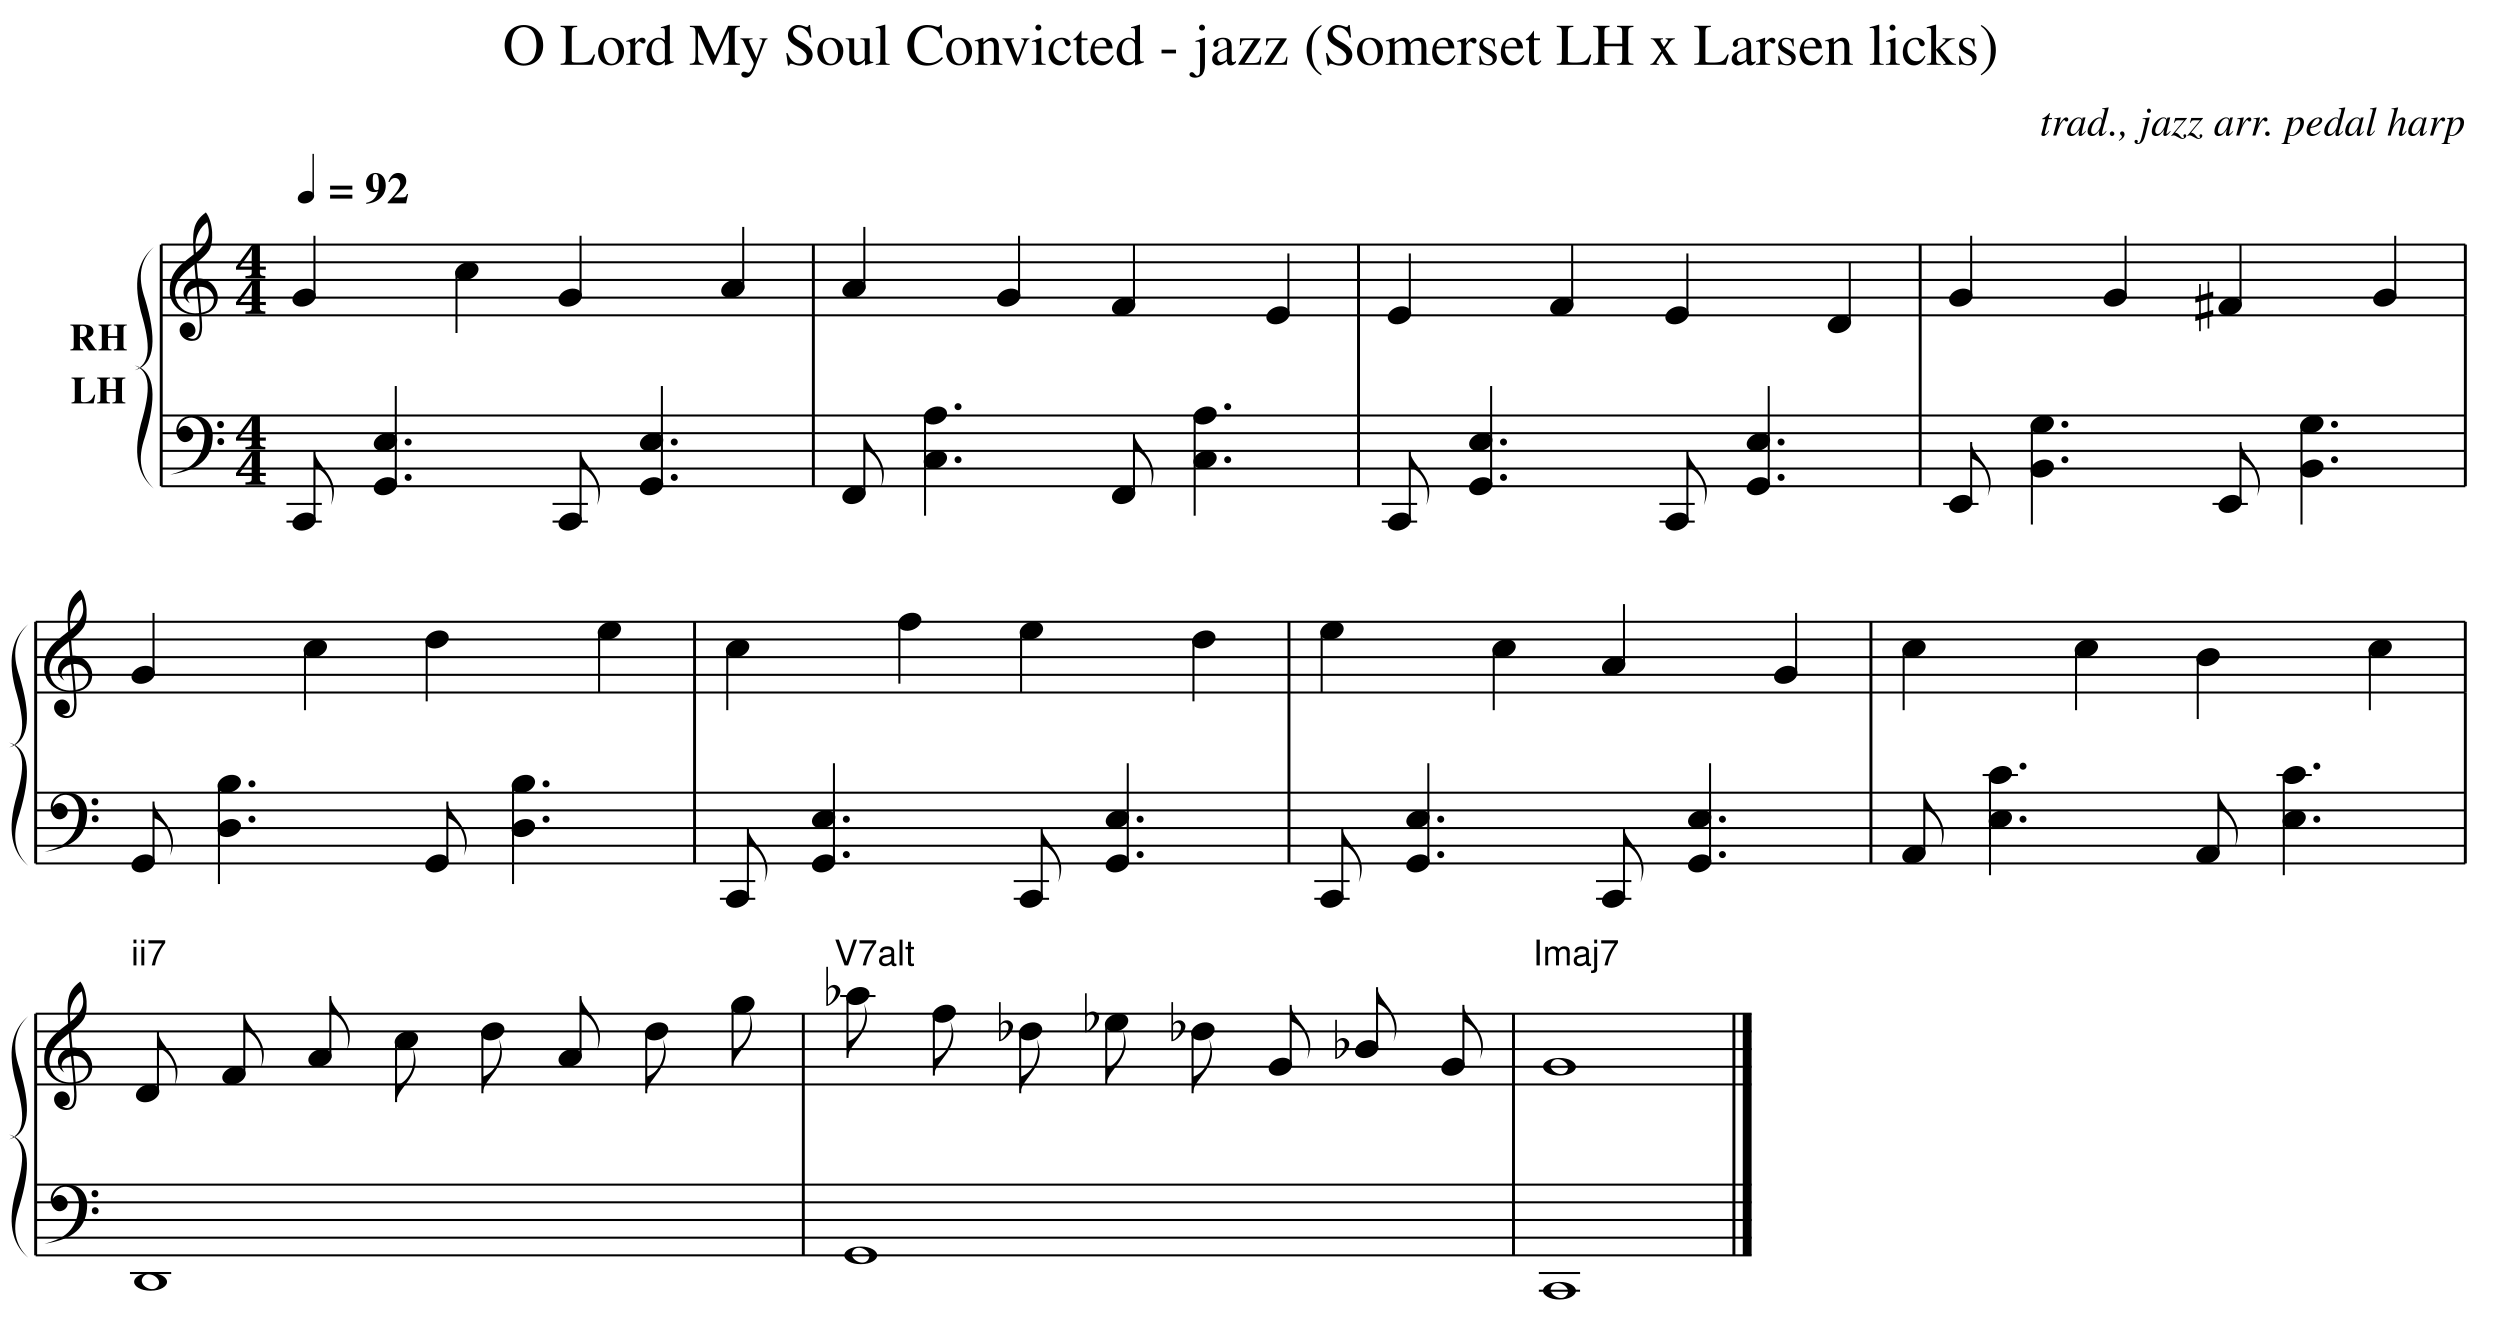
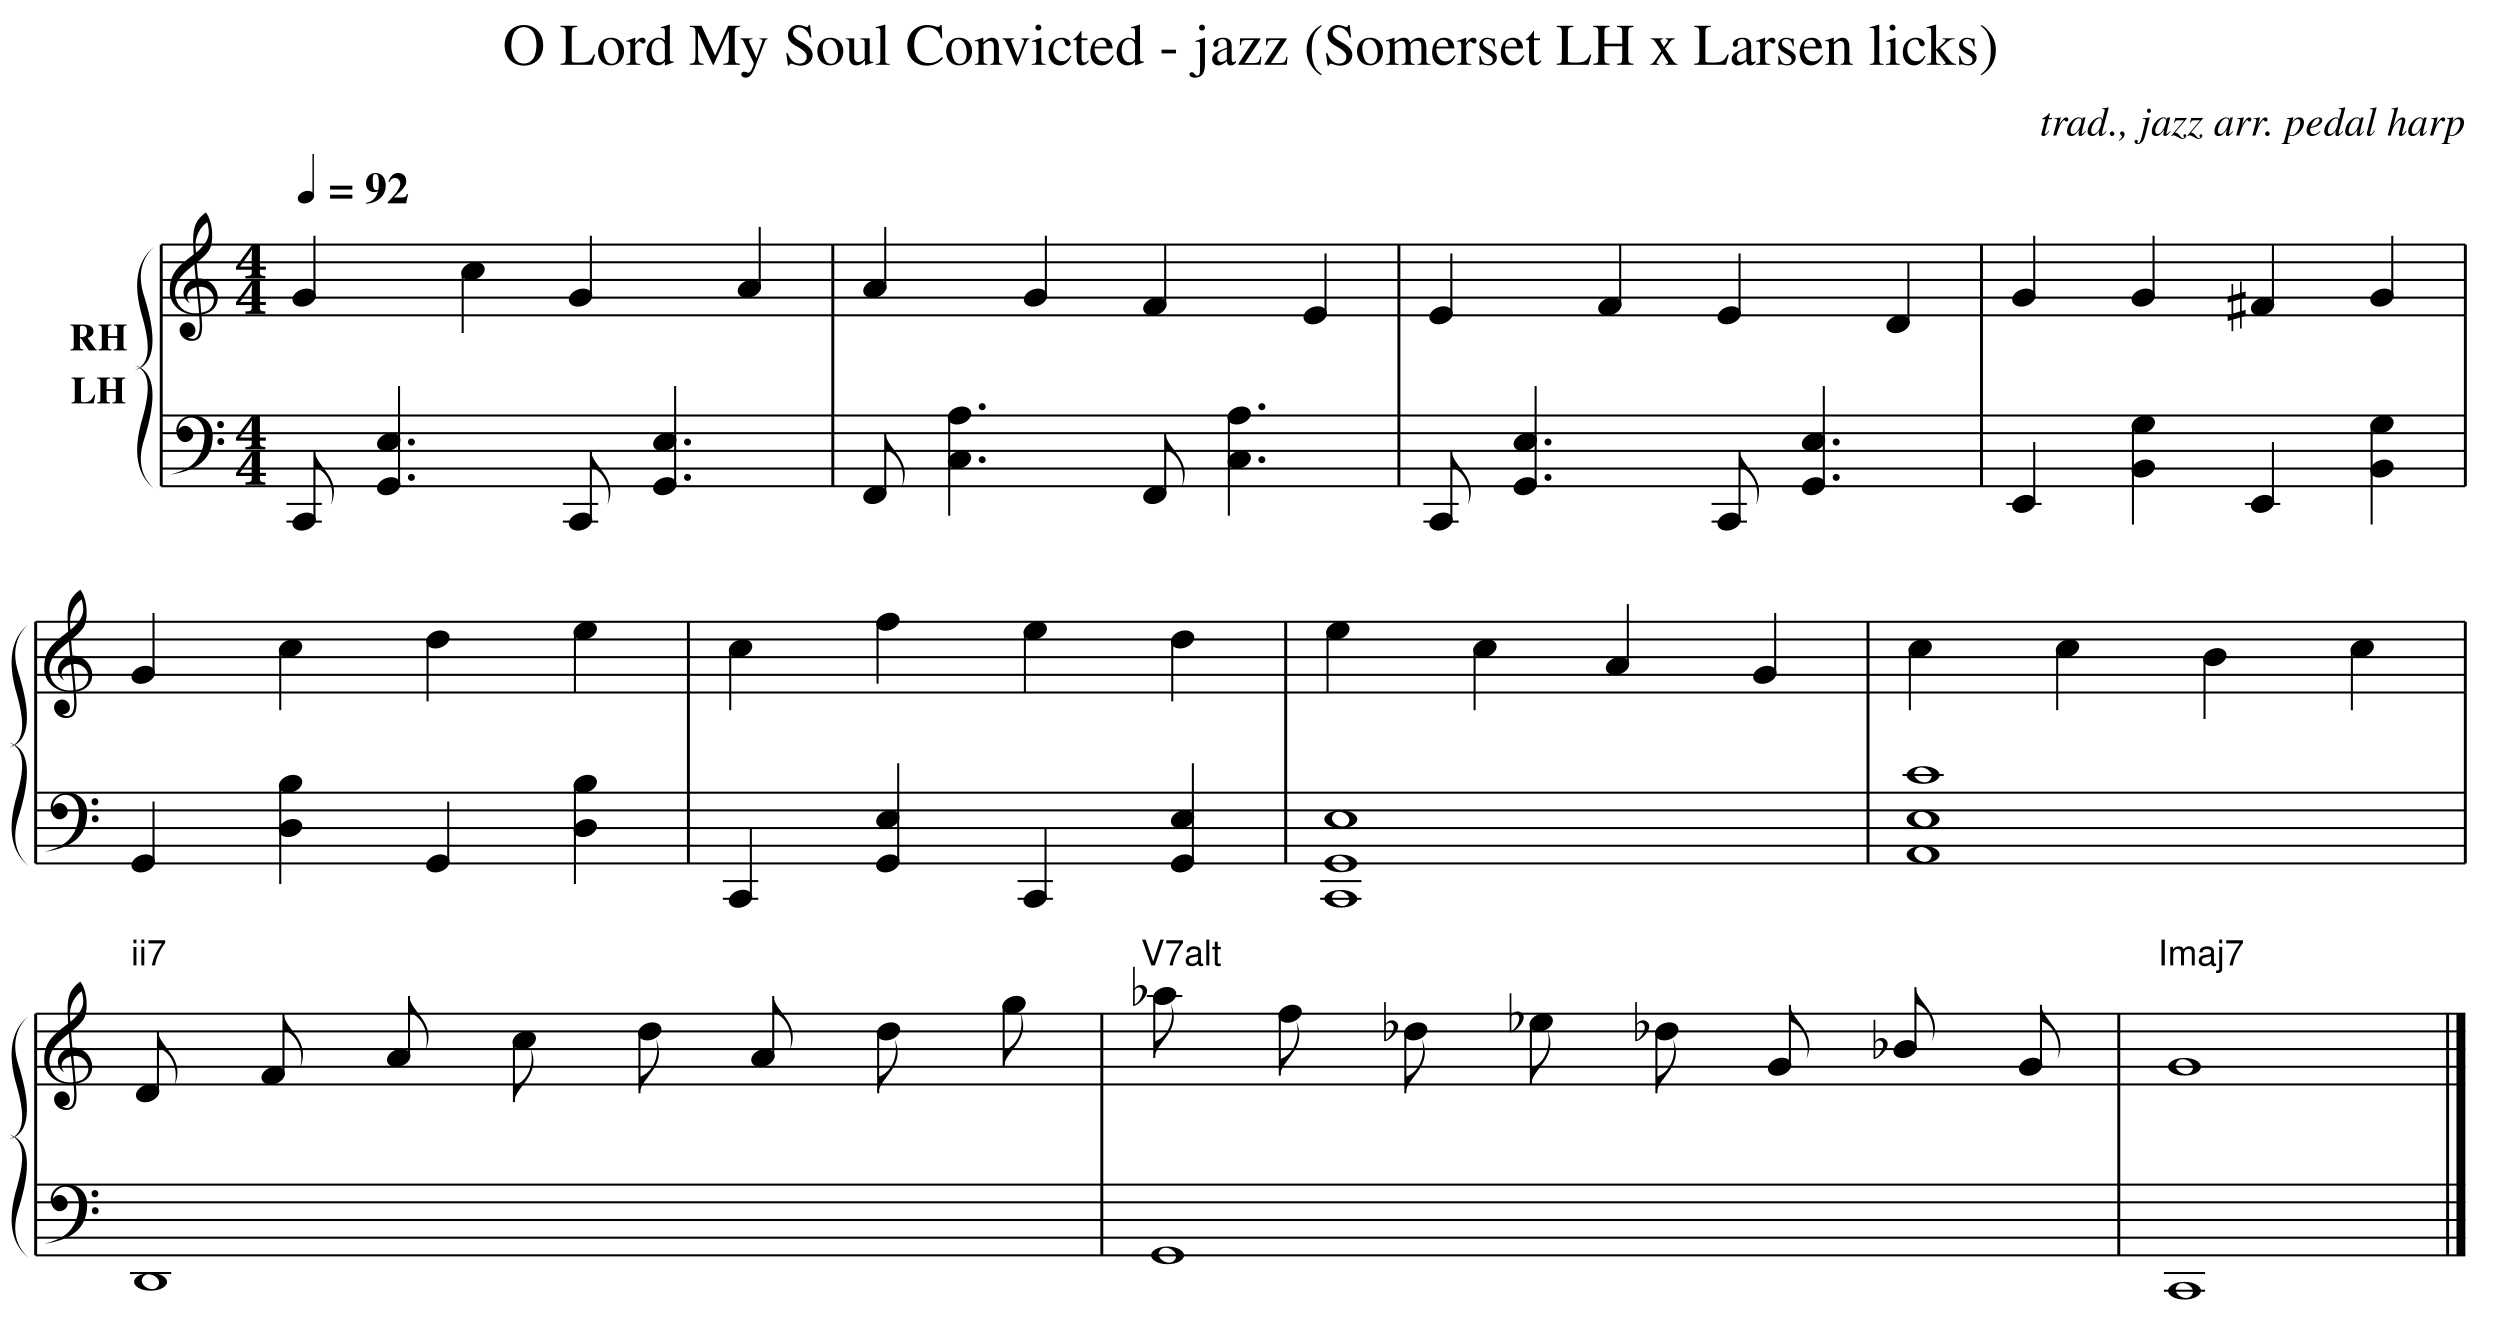
<svg xmlns="http://www.w3.org/2000/svg" xmlns:xlink="http://www.w3.org/1999/xlink" viewBox="0 0 701.60 371.17" version="1.1" color="black" width="701.60px" height="371.17px">
  <style type="text/css">
.fill {fill: currentColor}
.stroke {stroke: currentColor; fill: none}
text{white-space: pre}
</style>
  <g stroke-width="0.70" transform="scale(0.827)">

</g>
  <g stroke-width="0.70" transform="scale(0.827)" style="font:20.00px Times">
    <text x="424.40" y="22.00" text-anchor="middle">O Lord My Soul Convicted  -  jazz (Somerset LH x Larsen licks)</text>
  </g>
  <g stroke-width="0.70" transform="scale(0.827)" style="font:italic 14.00px Times">
    <text x="836.60" y="46.00" text-anchor="end">trad., jazz arr. pedal harp</text>
  </g>
  <g stroke-width="0.70" transform="scale(0.579)" style="font:italic 14.00px Times">
    <defs>
      <ellipse id="hd" rx="4.1" ry="2.9" transform="rotate(-20)" class="fill" />
    </defs>
    <use x="148.30" y="95.57" xlink:href="#hd" />
    <path d="M151.80 95.57v-21.00" class="stroke" />
  </g>
  <g stroke-width="0.70" transform="scale(0.827)" style="font:bold 15.00px Times">
    <text x="111.51" y="69.00">= 92</text>
  </g>
  <g stroke-width="0.70" transform="scale(0.827)" style="font:bold 13.00px Times">
    <text x="33.41" y="118.90" text-anchor="middle">RH</text>
    <text x="33.41" y="136.90" text-anchor="middle">LH</text>
    <path class="stroke" stroke-width="1" d="M54.71 165.00v-82.00" />
    <defs>
      <path id="brace" class="fill" d="m-2.5 101  c-4.5 -4.6 -7.5 -12.2 -4.4 -26.8  3.5 -14.3 3.2 -21.7 -2.1 -24.2  7.4 2.4 7.3 14.2 3.5 29.5  -2.7 9.5 -1.5 16.2 3 21.5  M-2.5 1c-4.5 4.6 -7.5 12.2 -4.4 26.8  c3.5 14.3 3.2 21.7 -2.1 24.2  7.4 -2.4 7.3 -14.2 3.5 -29.5  -2.7 -9.5 -1.5 -16.2 3 -21.5" />
    </defs>
    <g transform="translate(54.71,83.00) scale(1,0.82)">
      <use xlink:href="#brace" />
    </g>
-     <path class="stroke" stroke-width="1" d="M276.01 107.00v-24.00" />
-     <path class="stroke" stroke-width="1" d="M276.01 165.00v-58.00" />
-     <path class="stroke" stroke-width="1" d="M461.01 107.00v-24.00" />
-     <path class="stroke" stroke-width="1" d="M461.01 165.00v-58.00" />
-     <path class="stroke" stroke-width="1" d="M651.61 107.00v-24.00" />
-     <path class="stroke" stroke-width="1" d="M651.61 165.00v-58.00" />
+     <path class="stroke" stroke-width="1" d="M282.61 107.00v-24.00" />
+     <path class="stroke" stroke-width="1" d="M282.61 165.00v-58.00" />
+     <path class="stroke" stroke-width="1" d="M474.71 107.00v-24.00" />
+     <path class="stroke" stroke-width="1" d="M474.71 165.00v-58.00" />
+     <path class="stroke" stroke-width="1" d="M672.41 107.00v-24.00" />
+     <path class="stroke" stroke-width="1" d="M672.41 165.00v-58.00" />
    <path class="stroke" stroke-width="1" d="M836.61 107.00v-24.00" />
    <path class="stroke" stroke-width="1" d="M836.61 165.00v-58.00" />
    <path d="m54.71 107.00  h781.90  M54.71 101.00  h781.90  M54.71 95.00  h781.90  M54.71 89.00  h781.90  M54.71 83.00  h781.90  " class="stroke" />
    <path d="m54.71 165.00  h781.90  M54.71 159.00  h781.90  M54.71 153.00  h781.90  M54.71 147.00  h781.90  M54.71 141.00  h781.90  " class="stroke" />
    <defs>
      <path id="utclef" class="fill" d="m-50 -90  c-72 -41 -72 -158 52 -188  150 -10 220 188 90 256  -114 52 -275 0 -293 -136  -15 -181 93 -229 220 -334  88 -87 79 -133 62 -210  -51 33 -94 105 -89 186  17 267 36 374 49 574  6 96 -19 134 -77 135  -80 1 -126 -93 -61 -133  85 -41 133 101 31 105  23 17 92 37 90 -92  -10 -223 -39 -342 -50 -617  0 -90 0 -162 96 -232  56 72 63 230 22 289  -74 106 -257 168 -255 316  9 153 148 185 252 133  86 -65 29 -192 -80 -176  -71 12 -105 67 -59 124" />
      <use id="tclef" transform="translate(0,6) scale(0.045)" xlink:href="#utclef" />
    </defs>
    <use x="66.71" y="101.00" xlink:href="#tclef" />
    <g style="font:bold 16px serif" transform="translate(85.21,106.50) scale(1.2,1)">
      <text text-anchor="middle">4</text>
      <text y="-12" text-anchor="middle">4</text>
    </g>
    <use x="103.21" y="101.00" xlink:href="#hd" />
    <path d="M106.71 101.00v-21.00" class="stroke" />
-     <use x="158.41" y="92.00" xlink:href="#hd" />
-     <path d="M154.91 92.00v21.00" class="stroke" />
-     <use x="193.51" y="101.00" xlink:href="#hd" />
-     <path d="M197.01 101.00v-21.00" class="stroke" />
-     <use x="248.71" y="98.00" xlink:href="#hd" />
-     <path d="M252.21 98.00v-21.00" class="stroke" />
-     <use x="289.81" y="98.00" xlink:href="#hd" />
-     <path d="M293.31 98.00v-21.00" class="stroke" />
-     <use x="342.31" y="101.00" xlink:href="#hd" />
-     <path d="M345.81 101.00v-21.00" class="stroke" />
-     <use x="381.31" y="104.00" xlink:href="#hd" />
-     <path d="M384.81 104.00v-21.00" class="stroke" />
-     <use x="433.71" y="107.00" xlink:href="#hd" />
-     <path d="M437.21 107.00v-21.00" class="stroke" />
-     <use x="474.91" y="107.00" xlink:href="#hd" />
-     <path d="M478.41 107.00v-21.00" class="stroke" />
-     <use x="530.01" y="104.00" xlink:href="#hd" />
-     <path d="M533.51 104.00v-21.00" class="stroke" />
-     <use x="569.11" y="107.00" xlink:href="#hd" />
-     <path d="M572.61 107.00v-21.00" class="stroke" />
-     <use x="624.21" y="110.00" xlink:href="#hd" />
-     <path d="M627.71 110.00v-21.00" class="stroke" />
-     <use x="665.41" y="101.00" xlink:href="#hd" />
-     <path d="M668.91 101.00v-21.00" class="stroke" />
-     <use x="717.81" y="101.00" xlink:href="#hd" />
-     <path d="M721.31 101.00v-21.00" class="stroke" />
-     <use x="756.81" y="104.00" xlink:href="#hd" />
+     <use x="160.51" y="92.00" xlink:href="#hd" />
+     <path d="M157.01 92.00v21.00" class="stroke" />
+     <use x="197.01" y="101.00" xlink:href="#hd" />
+     <path d="M200.51 101.00v-21.00" class="stroke" />
+     <use x="254.31" y="98.00" xlink:href="#hd" />
+     <path d="M257.81 98.00v-21.00" class="stroke" />
+     <use x="296.91" y="98.00" xlink:href="#hd" />
+     <path d="M300.41 98.00v-21.00" class="stroke" />
+     <use x="351.41" y="101.00" xlink:href="#hd" />
+     <path d="M354.91 101.00v-21.00" class="stroke" />
+     <use x="391.91" y="104.00" xlink:href="#hd" />
+     <path d="M395.41 104.00v-21.00" class="stroke" />
+     <use x="446.31" y="107.00" xlink:href="#hd" />
+     <path d="M449.81 107.00v-21.00" class="stroke" />
+     <use x="489.01" y="107.00" xlink:href="#hd" />
+     <path d="M492.51 107.00v-21.00" class="stroke" />
+     <use x="546.31" y="104.00" xlink:href="#hd" />
+     <path d="M549.81 104.00v-21.00" class="stroke" />
+     <use x="586.81" y="107.00" xlink:href="#hd" />
+     <path d="M590.31 107.00v-21.00" class="stroke" />
+     <use x="644.11" y="110.00" xlink:href="#hd" />
+     <path d="M647.61 110.00v-21.00" class="stroke" />
+     <use x="686.81" y="101.00" xlink:href="#hd" />
+     <path d="M690.31 101.00v-21.00" class="stroke" />
+     <use x="727.31" y="101.00" xlink:href="#hd" />
+     <path d="M730.81 101.00v-21.00" class="stroke" />
+     <use x="767.81" y="104.00" xlink:href="#hd" />
    <defs>
      <path id="usharp" class="fill" d="  m136 -702  v890  h32  v-890  m128 840  h32  v-888  h-32  m-232 286  v116  l338 -96  v-116  m-338 442  v116  l338 -98  v-114" />
      <use id="sh0" transform="translate(-4,5) scale(0.018)" xlink:href="#usharp" />
    </defs>
-     <use x="747.81" y="104.00" xlink:href="#sh0" />
-     <path d="M760.31 104.00v-21.00" class="stroke" />
-     <use x="809.31" y="101.00" xlink:href="#hd" />
-     <path d="M812.81 101.00v-21.00" class="stroke" />
+     <use x="758.81" y="104.00" xlink:href="#sh0" />
+     <path d="M771.31 104.00v-21.00" class="stroke" />
+     <use x="808.31" y="101.00" xlink:href="#hd" />
+     <path d="M811.81 101.00v-21.00" class="stroke" />
    <defs>
      <path id="ubclef" class="fill" d="m-200 -87  c124 -35 222 -78 254 -236  43 -228 -167 -246 -192 -103  59 -80 157 22 92 78  -62 47 -115 -22 -106 -88  21 -141 270 -136 274 52  -1 175 -106 264 -322 297  m357 -250  c0 -36 51 -34 51 0  0 37 -51 36 -51 0  m-2 -129  c0 -36 51 -34 51 0  0 38 -51 37 -51 0" />
      <use id="bclef" transform="translate(0,18) scale(0.045)" xlink:href="#ubclef" />
    </defs>
    <use x="66.71" y="147.00" xlink:href="#bclef" />
    <g style="font:bold 16px serif" transform="translate(85.21,164.50) scale(1.2,1)">
      <text text-anchor="middle">4</text>
      <text y="-12" text-anchor="middle">4</text>
    </g>
    <defs>
      <path id="hl" class="stroke" d="m-6 0h12" />
    </defs>
    <use x="103.21" y="171.00" xlink:href="#hl" />
    <use x="103.21" y="177.00" xlink:href="#hl" />
    <use x="103.21" y="177.00" xlink:href="#hd" />
    <path d="M106.71 177.00v-24.00" class="stroke" />
    <path class="fill" d="M106.71 153.00c0.6 5.6 9.6 9 5.6 18.4  1.6 -6 -1.3 -11.6 -5.6 -12.8 " />
-     <use x="130.81" y="165.00" xlink:href="#hd" />
-     <circle class="fill" cx="138.51" cy="162.00" r="1.2" />
-     <path d="M134.31 165.00v-34.00" class="stroke" />
-     <use x="130.81" y="150.00" xlink:href="#hd" />
-     <circle class="fill" cx="138.51" cy="150.00" r="1.2" />
-     <use x="193.51" y="171.00" xlink:href="#hl" />
-     <use x="193.51" y="177.00" xlink:href="#hl" />
-     <use x="193.51" y="177.00" xlink:href="#hd" />
-     <path d="M197.01 177.00v-24.00" class="stroke" />
-     <path class="fill" d="M197.01 153.00c0.6 5.6 9.6 9 5.6 18.4  1.6 -6 -1.3 -11.6 -5.6 -12.8 " />
-     <use x="221.11" y="165.00" xlink:href="#hd" />
-     <circle class="fill" cx="228.81" cy="162.00" r="1.2" />
-     <path d="M224.61 165.00v-34.00" class="stroke" />
-     <use x="221.11" y="150.00" xlink:href="#hd" />
-     <circle class="fill" cx="228.81" cy="150.00" r="1.2" />
-     <use x="289.81" y="168.00" xlink:href="#hd" />
-     <path d="M293.31 168.00v-21.00" class="stroke" />
-     <path class="fill" d="M293.31 147.00c0.6 5.6 9.6 9 5.6 18.4  1.6 -6 -1.3 -11.6 -5.6 -12.8 " />
-     <use x="317.41" y="141.00" xlink:href="#hd" />
-     <circle class="fill" cx="325.11" cy="138.00" r="1.2" />
-     <path d="M313.91 141.00v34.00" class="stroke" />
-     <use x="317.41" y="156.00" xlink:href="#hd" />
-     <circle class="fill" cx="325.11" cy="156.00" r="1.2" />
-     <use x="381.31" y="168.00" xlink:href="#hd" />
-     <path d="M384.81 168.00v-21.00" class="stroke" />
-     <path class="fill" d="M384.81 147.00c0.6 5.6 9.6 9 5.6 18.4  1.6 -6 -1.3 -11.6 -5.6 -12.8 " />
-     <use x="408.91" y="141.00" xlink:href="#hd" />
-     <circle class="fill" cx="416.61" cy="138.00" r="1.2" />
-     <path d="M405.41 141.00v34.00" class="stroke" />
-     <use x="408.91" y="156.00" xlink:href="#hd" />
-     <circle class="fill" cx="416.61" cy="156.00" r="1.2" />
-     <use x="474.91" y="171.00" xlink:href="#hl" />
-     <use x="474.91" y="177.00" xlink:href="#hl" />
-     <use x="474.91" y="177.00" xlink:href="#hd" />
-     <path d="M478.41 177.00v-24.00" class="stroke" />
-     <path class="fill" d="M478.41 153.00c0.6 5.6 9.6 9 5.6 18.4  1.6 -6 -1.3 -11.6 -5.6 -12.8 " />
-     <use x="502.51" y="165.00" xlink:href="#hd" />
-     <circle class="fill" cx="510.21" cy="162.00" r="1.2" />
-     <path d="M506.01 165.00v-34.00" class="stroke" />
-     <use x="502.51" y="150.00" xlink:href="#hd" />
-     <circle class="fill" cx="510.21" cy="150.00" r="1.2" />
-     <use x="569.11" y="171.00" xlink:href="#hl" />
-     <use x="569.11" y="177.00" xlink:href="#hl" />
-     <use x="569.11" y="177.00" xlink:href="#hd" />
-     <path d="M572.61 177.00v-24.00" class="stroke" />
-     <path class="fill" d="M572.61 153.00c0.6 5.6 9.6 9 5.6 18.4  1.6 -6 -1.3 -11.6 -5.6 -12.8 " />
-     <use x="596.71" y="165.00" xlink:href="#hd" />
-     <circle class="fill" cx="604.41" cy="162.00" r="1.2" />
-     <path d="M600.21 165.00v-34.00" class="stroke" />
-     <use x="596.71" y="150.00" xlink:href="#hd" />
-     <circle class="fill" cx="604.41" cy="150.00" r="1.2" />
-     <use x="665.41" y="171.00" xlink:href="#hl" />
-     <use x="665.41" y="171.00" xlink:href="#hd" />
-     <path d="M668.91 171.00v-21.00" class="stroke" />
-     <path class="fill" d="M668.91 150.00c0.6 5.6 9.6 9 5.6 18.4  1.6 -6 -1.3 -11.6 -5.6 -12.8 " />
-     <use x="693.01" y="144.00" xlink:href="#hd" />
-     <circle class="fill" cx="700.71" cy="144.00" r="1.2" />
-     <path d="M689.51 144.00v34.00" class="stroke" />
-     <use x="693.01" y="159.00" xlink:href="#hd" />
-     <circle class="fill" cx="700.71" cy="156.00" r="1.2" />
-     <use x="756.81" y="171.00" xlink:href="#hl" />
-     <use x="756.81" y="171.00" xlink:href="#hd" />
-     <path d="M760.31 171.00v-21.00" class="stroke" />
-     <path class="fill" d="M760.31 150.00c0.6 5.6 9.6 9 5.6 18.4  1.6 -6 -1.3 -11.6 -5.6 -12.8 " />
-     <use x="784.51" y="144.00" xlink:href="#hd" />
-     <circle class="fill" cx="792.21" cy="144.00" r="1.2" />
-     <path d="M781.01 144.00v34.00" class="stroke" />
-     <use x="784.51" y="159.00" xlink:href="#hd" />
-     <circle class="fill" cx="792.21" cy="156.00" r="1.2" />
+     <use x="131.91" y="165.00" xlink:href="#hd" />
+     <circle class="fill" cx="139.61" cy="162.00" r="1.2" />
+     <path d="M135.41 165.00v-34.00" class="stroke" />
+     <use x="131.91" y="150.00" xlink:href="#hd" />
+     <circle class="fill" cx="139.61" cy="150.00" r="1.2" />
+     <use x="197.01" y="171.00" xlink:href="#hl" />
+     <use x="197.01" y="177.00" xlink:href="#hl" />
+     <use x="197.01" y="177.00" xlink:href="#hd" />
+     <path d="M200.51 177.00v-24.00" class="stroke" />
+     <path class="fill" d="M200.51 153.00c0.6 5.6 9.6 9 5.6 18.4  1.6 -6 -1.3 -11.6 -5.6 -12.8 " />
+     <use x="225.61" y="165.00" xlink:href="#hd" />
+     <circle class="fill" cx="233.31" cy="162.00" r="1.2" />
+     <path d="M229.11 165.00v-34.00" class="stroke" />
+     <use x="225.61" y="150.00" xlink:href="#hd" />
+     <circle class="fill" cx="233.31" cy="150.00" r="1.2" />
+     <use x="296.91" y="168.00" xlink:href="#hd" />
+     <path d="M300.41 168.00v-21.00" class="stroke" />
+     <path class="fill" d="M300.41 147.00c0.6 5.6 9.6 9 5.6 18.4  1.6 -6 -1.3 -11.6 -5.6 -12.8 " />
+     <use x="325.61" y="141.00" xlink:href="#hd" />
+     <circle class="fill" cx="333.31" cy="138.00" r="1.2" />
+     <path d="M322.11 141.00v34.00" class="stroke" />
+     <use x="325.61" y="156.00" xlink:href="#hd" />
+     <circle class="fill" cx="333.31" cy="156.00" r="1.2" />
+     <use x="391.91" y="168.00" xlink:href="#hd" />
+     <path d="M395.41 168.00v-21.00" class="stroke" />
+     <path class="fill" d="M395.41 147.00c0.6 5.6 9.6 9 5.6 18.4  1.6 -6 -1.3 -11.6 -5.6 -12.8 " />
+     <use x="420.51" y="141.00" xlink:href="#hd" />
+     <circle class="fill" cx="428.21" cy="138.00" r="1.2" />
+     <path d="M417.01 141.00v34.00" class="stroke" />
+     <use x="420.51" y="156.00" xlink:href="#hd" />
+     <circle class="fill" cx="428.21" cy="156.00" r="1.2" />
+     <use x="489.01" y="171.00" xlink:href="#hl" />
+     <use x="489.01" y="177.00" xlink:href="#hl" />
+     <use x="489.01" y="177.00" xlink:href="#hd" />
+     <path d="M492.51 177.00v-24.00" class="stroke" />
+     <path class="fill" d="M492.51 153.00c0.6 5.6 9.6 9 5.6 18.4  1.6 -6 -1.3 -11.6 -5.6 -12.8 " />
+     <use x="517.61" y="165.00" xlink:href="#hd" />
+     <circle class="fill" cx="525.31" cy="162.00" r="1.2" />
+     <path d="M521.11 165.00v-34.00" class="stroke" />
+     <use x="517.61" y="150.00" xlink:href="#hd" />
+     <circle class="fill" cx="525.31" cy="150.00" r="1.2" />
+     <use x="586.81" y="171.00" xlink:href="#hl" />
+     <use x="586.81" y="177.00" xlink:href="#hl" />
+     <use x="586.81" y="177.00" xlink:href="#hd" />
+     <path d="M590.31 177.00v-24.00" class="stroke" />
+     <path class="fill" d="M590.31 153.00c0.6 5.6 9.6 9 5.6 18.4  1.6 -6 -1.3 -11.6 -5.6 -12.8 " />
+     <use x="615.41" y="165.00" xlink:href="#hd" />
+     <circle class="fill" cx="623.11" cy="162.00" r="1.2" />
+     <path d="M618.91 165.00v-34.00" class="stroke" />
+     <use x="615.41" y="150.00" xlink:href="#hd" />
+     <circle class="fill" cx="623.11" cy="150.00" r="1.2" />
+     <use x="686.81" y="171.00" xlink:href="#hl" />
+     <use x="686.81" y="171.00" xlink:href="#hd" />
+     <path d="M690.31 171.00v-21.00" class="stroke" />
+     <use x="727.31" y="144.00" xlink:href="#hd" />
+     <path d="M723.81 144.00v34.00" class="stroke" />
+     <use x="727.31" y="159.00" xlink:href="#hd" />
+     <use x="767.81" y="171.00" xlink:href="#hl" />
+     <use x="767.81" y="171.00" xlink:href="#hd" />
+     <path d="M771.31 171.00v-21.00" class="stroke" />
+     <use x="808.31" y="144.00" xlink:href="#hd" />
+     <path d="M804.81 144.00v34.00" class="stroke" />
+     <use x="808.31" y="159.00" xlink:href="#hd" />
  </g>
  <g stroke-width="0.70" transform="scale(0.827)" style="font:bold 13.00px Times">
    <path class="stroke" stroke-width="1" d="M12.10 293.00v-82.00" />
    <g transform="translate(12.10,211.00) scale(1,0.82)">
      <use xlink:href="#brace" />
    </g>
-     <path class="stroke" stroke-width="1" d="M235.70 235.00v-24.00" />
-     <path class="stroke" stroke-width="1" d="M235.70 293.00v-58.00" />
-     <path class="stroke" stroke-width="1" d="M437.40 235.00v-24.00" />
-     <path class="stroke" stroke-width="1" d="M437.40 293.00v-58.00" />
-     <path class="stroke" stroke-width="1" d="M634.90 235.00v-24.00" />
-     <path class="stroke" stroke-width="1" d="M634.90 293.00v-58.00" />
+     <path class="stroke" stroke-width="1" d="M233.60 235.00v-24.00" />
+     <path class="stroke" stroke-width="1" d="M233.60 293.00v-58.00" />
+     <path class="stroke" stroke-width="1" d="M436.30 235.00v-24.00" />
+     <path class="stroke" stroke-width="1" d="M436.30 293.00v-58.00" />
+     <path class="stroke" stroke-width="1" d="M633.90 235.00v-24.00" />
+     <path class="stroke" stroke-width="1" d="M633.90 293.00v-58.00" />
    <path class="stroke" stroke-width="1" d="M836.60 235.00v-24.00" />
    <path class="stroke" stroke-width="1" d="M836.60 293.00v-58.00" />
    <path d="m12.10 235.00  h824.50  M12.10 229.00  h824.50  M12.10 223.00  h824.50  M12.10 217.00  h824.50  M12.10 211.00  h824.50  " class="stroke" />
    <path d="m12.10 293.00  h824.50  M12.10 287.00  h824.50  M12.10 281.00  h824.50  M12.10 275.00  h824.50  M12.10 269.00  h824.50  " class="stroke" />
    <use x="24.10" y="229.00" xlink:href="#tclef" />
    <use x="48.60" y="229.00" xlink:href="#hd" />
    <path d="M52.10 229.00v-21.00" class="stroke" />
-     <use x="107.00" y="220.00" xlink:href="#hd" />
-     <path d="M103.50 220.00v21.00" class="stroke" />
-     <use x="148.30" y="217.00" xlink:href="#hd" />
-     <path d="M144.80 217.00v21.00" class="stroke" />
-     <use x="206.80" y="214.00" xlink:href="#hd" />
-     <path d="M203.30 214.00v21.00" class="stroke" />
-     <use x="250.30" y="220.00" xlink:href="#hd" />
-     <path d="M246.80 220.00v21.00" class="stroke" />
-     <use x="308.70" y="211.00" xlink:href="#hd" />
-     <path d="M305.20 211.00v21.00" class="stroke" />
-     <use x="350.00" y="214.00" xlink:href="#hd" />
-     <path d="M346.50 214.00v21.00" class="stroke" />
-     <use x="408.50" y="217.00" xlink:href="#hd" />
-     <path d="M405.00 217.00v21.00" class="stroke" />
-     <use x="452.00" y="214.00" xlink:href="#hd" />
-     <path d="M448.50 214.00v21.00" class="stroke" />
-     <use x="510.40" y="220.00" xlink:href="#hd" />
-     <path d="M506.90 220.00v21.00" class="stroke" />
-     <use x="547.60" y="226.00" xlink:href="#hd" />
-     <path d="M551.10 226.00v-21.00" class="stroke" />
-     <use x="606.00" y="229.00" xlink:href="#hd" />
-     <path d="M609.50 229.00v-21.00" class="stroke" />
-     <use x="649.50" y="220.00" xlink:href="#hd" />
-     <path d="M646.00 220.00v21.00" class="stroke" />
-     <use x="708.00" y="220.00" xlink:href="#hd" />
-     <path d="M704.50 220.00v21.00" class="stroke" />
-     <use x="749.30" y="223.00" xlink:href="#hd" />
-     <path d="M745.80 223.00v21.00" class="stroke" />
-     <use x="807.70" y="220.00" xlink:href="#hd" />
-     <path d="M804.20 220.00v21.00" class="stroke" />
+     <use x="98.60" y="220.00" xlink:href="#hd" />
+     <path d="M95.10 220.00v21.00" class="stroke" />
+     <use x="148.60" y="217.00" xlink:href="#hd" />
+     <path d="M145.10 217.00v21.00" class="stroke" />
+     <use x="198.60" y="214.00" xlink:href="#hd" />
+     <path d="M195.10 214.00v21.00" class="stroke" />
+     <use x="251.30" y="220.00" xlink:href="#hd" />
+     <path d="M247.80 220.00v21.00" class="stroke" />
+     <use x="301.30" y="211.00" xlink:href="#hd" />
+     <path d="M297.80 211.00v21.00" class="stroke" />
+     <use x="351.30" y="214.00" xlink:href="#hd" />
+     <path d="M347.80 214.00v21.00" class="stroke" />
+     <use x="401.30" y="217.00" xlink:href="#hd" />
+     <path d="M397.80 217.00v21.00" class="stroke" />
+     <use x="454.00" y="214.00" xlink:href="#hd" />
+     <path d="M450.50 214.00v21.00" class="stroke" />
+     <use x="503.90" y="220.00" xlink:href="#hd" />
+     <path d="M500.40 220.00v21.00" class="stroke" />
+     <use x="548.90" y="226.00" xlink:href="#hd" />
+     <path d="M552.40 226.00v-21.00" class="stroke" />
+     <use x="598.90" y="229.00" xlink:href="#hd" />
+     <path d="M602.40 229.00v-21.00" class="stroke" />
+     <use x="651.60" y="220.00" xlink:href="#hd" />
+     <path d="M648.10 220.00v21.00" class="stroke" />
+     <use x="701.60" y="220.00" xlink:href="#hd" />
+     <path d="M698.10 220.00v21.00" class="stroke" />
+     <use x="751.60" y="223.00" xlink:href="#hd" />
+     <path d="M748.10 223.00v21.00" class="stroke" />
+     <use x="801.60" y="220.00" xlink:href="#hd" />
+     <path d="M798.10 220.00v21.00" class="stroke" />
    <use x="24.10" y="275.00" xlink:href="#bclef" />
    <use x="48.60" y="293.00" xlink:href="#hd" />
    <path d="M52.10 293.00v-21.00" class="stroke" />
-     <path class="fill" d="M52.10 272.00c0.6 5.6 9.6 9 5.6 18.4  1.6 -6 -1.3 -11.6 -5.6 -12.8 " />
-     <use x="77.80" y="266.00" xlink:href="#hd" />
-     <circle class="fill" cx="85.50" cy="266.00" r="1.2" />
-     <path d="M74.30 266.00v34.00" class="stroke" />
-     <use x="77.80" y="281.00" xlink:href="#hd" />
-     <circle class="fill" cx="85.50" cy="278.00" r="1.2" />
-     <use x="148.30" y="293.00" xlink:href="#hd" />
-     <path d="M151.80 293.00v-21.00" class="stroke" />
-     <path class="fill" d="M151.80 272.00c0.6 5.6 9.6 9 5.6 18.4  1.6 -6 -1.3 -11.6 -5.6 -12.8 " />
-     <use x="177.60" y="266.00" xlink:href="#hd" />
-     <circle class="fill" cx="185.30" cy="266.00" r="1.2" />
-     <path d="M174.10 266.00v34.00" class="stroke" />
-     <use x="177.60" y="281.00" xlink:href="#hd" />
-     <circle class="fill" cx="185.30" cy="278.00" r="1.2" />
-     <use x="250.30" y="299.00" xlink:href="#hl" />
-     <use x="250.30" y="305.00" xlink:href="#hl" />
-     <use x="250.30" y="305.00" xlink:href="#hd" />
-     <path d="M253.80 305.00v-24.00" class="stroke" />
-     <path class="fill" d="M253.80 281.00c0.6 5.6 9.6 9 5.6 18.4  1.6 -6 -1.3 -11.6 -5.6 -12.8 " />
-     <use x="279.50" y="293.00" xlink:href="#hd" />
-     <circle class="fill" cx="287.20" cy="290.00" r="1.2" />
-     <path d="M283.00 293.00v-34.00" class="stroke" />
-     <use x="279.50" y="278.00" xlink:href="#hd" />
-     <circle class="fill" cx="287.20" cy="278.00" r="1.2" />
-     <use x="350.00" y="299.00" xlink:href="#hl" />
-     <use x="350.00" y="305.00" xlink:href="#hl" />
-     <use x="350.00" y="305.00" xlink:href="#hd" />
-     <path d="M353.50 305.00v-24.00" class="stroke" />
-     <path class="fill" d="M353.50 281.00c0.6 5.6 9.6 9 5.6 18.4  1.6 -6 -1.3 -11.6 -5.6 -12.8 " />
-     <use x="379.20" y="293.00" xlink:href="#hd" />
-     <circle class="fill" cx="386.90" cy="290.00" r="1.2" />
-     <path d="M382.70 293.00v-34.00" class="stroke" />
-     <use x="379.20" y="278.00" xlink:href="#hd" />
-     <circle class="fill" cx="386.90" cy="278.00" r="1.2" />
-     <use x="452.00" y="299.00" xlink:href="#hl" />
-     <use x="452.00" y="305.00" xlink:href="#hl" />
-     <use x="452.00" y="305.00" xlink:href="#hd" />
-     <path d="M455.50 305.00v-24.00" class="stroke" />
-     <path class="fill" d="M455.50 281.00c0.6 5.6 9.6 9 5.6 18.4  1.6 -6 -1.3 -11.6 -5.6 -12.8 " />
-     <use x="481.20" y="293.00" xlink:href="#hd" />
-     <circle class="fill" cx="488.90" cy="290.00" r="1.2" />
-     <path d="M484.70 293.00v-34.00" class="stroke" />
-     <use x="481.20" y="278.00" xlink:href="#hd" />
-     <circle class="fill" cx="488.90" cy="278.00" r="1.2" />
-     <use x="547.60" y="299.00" xlink:href="#hl" />
-     <use x="547.60" y="305.00" xlink:href="#hl" />
-     <use x="547.60" y="305.00" xlink:href="#hd" />
-     <path d="M551.10 305.00v-24.00" class="stroke" />
-     <path class="fill" d="M551.10 281.00c0.6 5.6 9.6 9 5.6 18.4  1.6 -6 -1.3 -11.6 -5.6 -12.8 " />
-     <use x="576.80" y="293.00" xlink:href="#hd" />
-     <circle class="fill" cx="584.50" cy="290.00" r="1.2" />
-     <path d="M580.30 293.00v-34.00" class="stroke" />
-     <use x="576.80" y="278.00" xlink:href="#hd" />
-     <circle class="fill" cx="584.50" cy="278.00" r="1.2" />
-     <use x="649.50" y="290.00" xlink:href="#hd" />
-     <path d="M653.00 290.00v-21.00" class="stroke" />
-     <path class="fill" d="M653.00 269.00c0.6 5.6 9.6 9 5.6 18.4  1.6 -6 -1.3 -11.6 -5.6 -12.8 " />
-     <use x="678.80" y="263.00" xlink:href="#hl" />
-     <use x="678.80" y="263.00" xlink:href="#hd" />
-     <circle class="fill" cx="686.50" cy="260.00" r="1.2" />
-     <path d="M675.30 263.00v34.00" class="stroke" />
-     <use x="678.80" y="278.00" xlink:href="#hd" />
-     <circle class="fill" cx="686.50" cy="278.00" r="1.2" />
-     <use x="749.30" y="290.00" xlink:href="#hd" />
-     <path d="M752.80 290.00v-21.00" class="stroke" />
-     <path class="fill" d="M752.80 269.00c0.6 5.6 9.6 9 5.6 18.4  1.6 -6 -1.3 -11.6 -5.6 -12.8 " />
-     <use x="778.50" y="263.00" xlink:href="#hl" />
-     <use x="778.50" y="263.00" xlink:href="#hd" />
-     <circle class="fill" cx="786.20" cy="260.00" r="1.2" />
-     <path d="M775.00 263.00v34.00" class="stroke" />
-     <use x="778.50" y="278.00" xlink:href="#hd" />
-     <circle class="fill" cx="786.20" cy="278.00" r="1.2" />
+     <use x="98.60" y="266.00" xlink:href="#hd" />
+     <path d="M95.10 266.00v34.00" class="stroke" />
+     <use x="98.60" y="281.00" xlink:href="#hd" />
+     <use x="148.60" y="293.00" xlink:href="#hd" />
+     <path d="M152.10 293.00v-21.00" class="stroke" />
+     <use x="198.60" y="266.00" xlink:href="#hd" />
+     <path d="M195.10 266.00v34.00" class="stroke" />
+     <use x="198.60" y="281.00" xlink:href="#hd" />
+     <use x="251.30" y="299.00" xlink:href="#hl" />
+     <use x="251.30" y="305.00" xlink:href="#hl" />
+     <use x="251.30" y="305.00" xlink:href="#hd" />
+     <path d="M254.80 305.00v-24.00" class="stroke" />
+     <use x="301.30" y="293.00" xlink:href="#hd" />
+     <path d="M304.80 293.00v-34.00" class="stroke" />
+     <use x="301.30" y="278.00" xlink:href="#hd" />
+     <use x="351.30" y="299.00" xlink:href="#hl" />
+     <use x="351.30" y="305.00" xlink:href="#hl" />
+     <use x="351.30" y="305.00" xlink:href="#hd" />
+     <path d="M354.80 305.00v-24.00" class="stroke" />
+     <use x="401.30" y="293.00" xlink:href="#hd" />
+     <path d="M404.80 293.00v-34.00" class="stroke" />
+     <use x="401.30" y="278.00" xlink:href="#hd" />
+     <defs>
+       <path id="hl1" class="stroke" d="m-7 0h14" />
+     </defs>
+     <use x="455.00" y="299.00" xlink:href="#hl1" />
+     <use x="455.00" y="305.00" xlink:href="#hl1" />
+     <defs>
+       <path id="HD" class="fill" d="m-2.7 -1.4  c1.5 -2.8 6.9 0 5.3 2.7  -1.5 2.8 -6.9 0 -5.3 -2.7  m8.3 1.4  c0 -1.5 -2.2 -3 -5.6 -3  -3.4 0 -5.6 1.5 -5.6 3  0 1.5 2.2 3 5.6 3  3.4 0 5.6 -1.5 5.6 -3" />
+     </defs>
+     <use x="455.00" y="305.00" xlink:href="#HD" />
+     <use x="455.00" y="293.00" xlink:href="#HD" />
+     <use x="455.00" y="278.00" xlink:href="#HD" />
+     <use x="652.60" y="263.00" xlink:href="#hl1" />
+     <use x="652.60" y="263.00" xlink:href="#HD" />
+     <use x="652.60" y="290.00" xlink:href="#HD" />
+     <use x="652.60" y="278.00" xlink:href="#HD" />
  </g>
  <g stroke-width="0.70" transform="scale(0.827)" style="font:bold 13.00px Times">
    <path class="stroke" stroke-width="1" d="M12.10 426.00v-82.00" />
    <g transform="translate(12.10,344.00) scale(1,0.82)">
      <use xlink:href="#brace" />
    </g>
-     <path class="stroke" stroke-width="1" d="M272.60 368.00v-24.00" />
-     <path class="stroke" stroke-width="1" d="M272.60 426.00v-58.00" />
-     <path class="stroke" stroke-width="1" d="M513.60 368.00v-24.00" />
-     <path class="stroke" stroke-width="1" d="M513.60 426.00v-58.00" />
-     <path class="stroke" stroke-width="3" d="M592.90 368.00v-24.00" />
-     <path class="stroke" stroke-width="1" d="M588.40 368.00v-24.00" />
-     <path class="stroke" stroke-width="3" d="M592.90 426.00v-58.00" />
-     <path class="stroke" stroke-width="1" d="M588.40 426.00v-58.00" />
-     <path d="m12.10 368.00  h582.30  M12.10 362.00  h582.30  M12.10 356.00  h582.30  M12.10 350.00  h582.30  M12.10 344.00  h582.30  " class="stroke" />
-     <path d="m12.10 426.00  h582.30  M12.10 420.00  h582.30  M12.10 414.00  h582.30  M12.10 408.00  h582.30  M12.10 402.00  h582.30  " class="stroke" />
+     <path class="stroke" stroke-width="1" d="M373.90 368.00v-24.00" />
+     <path class="stroke" stroke-width="1" d="M373.90 426.00v-58.00" />
+     <path class="stroke" stroke-width="1" d="M719.00 368.00v-24.00" />
+     <path class="stroke" stroke-width="1" d="M719.00 426.00v-58.00" />
+     <path class="stroke" stroke-width="3" d="M835.10 368.00v-24.00" />
+     <path class="stroke" stroke-width="1" d="M830.60 368.00v-24.00" />
+     <path class="stroke" stroke-width="3" d="M835.10 426.00v-58.00" />
+     <path class="stroke" stroke-width="1" d="M830.60 426.00v-58.00" />
+     <path d="m12.10 368.00  h824.50  M12.10 362.00  h824.50  M12.10 356.00  h824.50  M12.10 350.00  h824.50  M12.10 344.00  h824.50  " class="stroke" />
+     <path d="m12.10 426.00  h824.50  M12.10 420.00  h824.50  M12.10 414.00  h824.50  M12.10 408.00  h824.50  M12.10 402.00  h824.50  " class="stroke" />
  </g>
  <g stroke-width="0.70" transform="scale(0.827)" style="font:12.00px Helvetica">
    <text x="44.50" y="327.60">ii7</text>
-     <text x="283.10" y="327.60">V7alt</text>
-     <text x="520.20" y="327.60">Imaj7</text>
+     <text x="387.20" y="327.60">V7alt</text>
+     <text x="732.30" y="327.60">Imaj7</text>
    <use x="24.10" y="362.00" xlink:href="#tclef" />
    <use x="50.10" y="371.00" xlink:href="#hd" />
    <path d="M53.60 371.00v-21.00" class="stroke" />
    <path class="fill" d="M53.60 350.00c0.6 5.6 9.6 9 5.6 18.4  1.6 -6 -1.3 -11.6 -5.6 -12.8 " />
-     <use x="79.40" y="365.00" xlink:href="#hd" />
-     <path d="M82.90 365.00v-21.00" class="stroke" />
-     <path class="fill" d="M82.90 344.00c0.6 5.6 9.6 9 5.6 18.4  1.6 -6 -1.3 -11.6 -5.6 -12.8 " />
-     <use x="108.60" y="359.00" xlink:href="#hd" />
-     <path d="M112.10 359.00v-21.00" class="stroke" />
-     <path class="fill" d="M112.10 338.00c0.6 5.6 9.6 9 5.6 18.4  1.6 -6 -1.3 -11.6 -5.6 -12.8 " />
-     <use x="137.90" y="353.00" xlink:href="#hd" />
-     <path d="M134.40 353.00v21.00" class="stroke" />
-     <path class="fill" d="M134.40 374.00c0.6 -5.6 9.6 -9 5.6 -18.4  1.6 6 -1.3 11.6 -5.6 12.8 " />
-     <use x="167.20" y="350.00" xlink:href="#hd" />
-     <path d="M163.70 350.00v21.00" class="stroke" />
-     <path class="fill" d="M163.70 371.00c0.6 -5.6 9.6 -9 5.6 -18.4  1.6 6 -1.3 11.6 -5.6 12.8 " />
-     <use x="193.50" y="359.00" xlink:href="#hd" />
-     <path d="M197.00 359.00v-21.00" class="stroke" />
-     <path class="fill" d="M197.00 338.00c0.6 5.6 9.6 9 5.6 18.4  1.6 -6 -1.3 -11.6 -5.6 -12.8 " />
-     <use x="222.80" y="350.00" xlink:href="#hd" />
-     <path d="M219.30 350.00v21.00" class="stroke" />
-     <path class="fill" d="M219.30 371.00c0.6 -5.6 9.6 -9 5.6 -18.4  1.6 6 -1.3 11.6 -5.6 12.8 " />
-     <use x="252.10" y="341.00" xlink:href="#hd" />
-     <path d="M248.60 341.00v21.00" class="stroke" />
-     <path class="fill" d="M248.60 362.00c0.6 -5.6 9.6 -9 5.6 -18.4  1.6 6 -1.3 11.6 -5.6 12.8 " />
-     <use x="291.10" y="338.00" xlink:href="#hl" />
-     <use x="291.10" y="338.00" xlink:href="#hd" />
+     <use x="92.70" y="365.00" xlink:href="#hd" />
+     <path d="M96.20 365.00v-21.00" class="stroke" />
+     <path class="fill" d="M96.20 344.00c0.6 5.6 9.6 9 5.6 18.4  1.6 -6 -1.3 -11.6 -5.6 -12.8 " />
+     <use x="135.30" y="359.00" xlink:href="#hd" />
+     <path d="M138.80 359.00v-21.00" class="stroke" />
+     <path class="fill" d="M138.80 338.00c0.6 5.6 9.6 9 5.6 18.4  1.6 -6 -1.3 -11.6 -5.6 -12.8 " />
+     <use x="177.90" y="353.00" xlink:href="#hd" />
+     <path d="M174.40 353.00v21.00" class="stroke" />
+     <path class="fill" d="M174.40 374.00c0.6 -5.6 9.6 -9 5.6 -18.4  1.6 6 -1.3 11.6 -5.6 12.8 " />
+     <use x="220.50" y="350.00" xlink:href="#hd" />
+     <path d="M217.00 350.00v21.00" class="stroke" />
+     <path class="fill" d="M217.00 371.00c0.6 -5.6 9.6 -9 5.6 -18.4  1.6 6 -1.3 11.6 -5.6 12.8 " />
+     <use x="258.90" y="359.00" xlink:href="#hd" />
+     <path d="M262.40 359.00v-21.00" class="stroke" />
+     <path class="fill" d="M262.40 338.00c0.6 5.6 9.6 9 5.6 18.4  1.6 -6 -1.3 -11.6 -5.6 -12.8 " />
+     <use x="301.50" y="350.00" xlink:href="#hd" />
+     <path d="M298.00 350.00v21.00" class="stroke" />
+     <path class="fill" d="M298.00 371.00c0.6 -5.6 9.6 -9 5.6 -18.4  1.6 6 -1.3 11.6 -5.6 12.8 " />
+     <use x="344.10" y="341.00" xlink:href="#hd" />
+     <path d="M340.60 341.00v21.00" class="stroke" />
+     <path class="fill" d="M340.60 362.00c0.6 -5.6 9.6 -9 5.6 -18.4  1.6 6 -1.3 11.6 -5.6 12.8 " />
+     <use x="395.20" y="338.00" xlink:href="#hl" />
+     <use x="395.20" y="338.00" xlink:href="#hd" />
    <defs>
      <path id="uflat" class="fill" d="  m100 -746  h32  v734  l-32 4  m32 -332  c46 -72 152 -90 208 -20  100 110 -120 326 -208 348  m0 -28  c54 0 200 -206 130 -290  -50 -60 -130 -4 -130 34" />
      <use id="ft0" transform="translate(-3.5,3.5) scale(0.018)" xlink:href="#uflat" />
    </defs>
-     <use x="282.10" y="338.00" xlink:href="#ft0" />
-     <path d="M287.60 338.00v21.00" class="stroke" />
-     <path class="fill" d="M287.60 359.00c0.6 -5.6 9.6 -9 5.6 -18.4  1.6 6 -1.3 11.6 -5.6 12.8 " />
-     <use x="320.40" y="344.00" xlink:href="#hd" />
-     <path d="M316.90 344.00v21.00" class="stroke" />
-     <path class="fill" d="M316.90 365.00c0.6 -5.6 9.6 -9 5.6 -18.4  1.6 6 -1.3 11.6 -5.6 12.8 " />
-     <use x="349.70" y="350.00" xlink:href="#hd" />
-     <use x="340.70" y="350.00" xlink:href="#ft0" />
-     <path d="M346.20 350.00v21.00" class="stroke" />
-     <path class="fill" d="M346.20 371.00c0.6 -5.6 9.6 -9 5.6 -18.4  1.6 6 -1.3 11.6 -5.6 12.8 " />
-     <use x="378.90" y="347.00" xlink:href="#hd" />
-     <use x="369.90" y="347.00" xlink:href="#ft0" />
-     <path d="M375.40 347.00v21.00" class="stroke" />
-     <path class="fill" d="M375.40 368.00c0.6 -5.6 9.6 -9 5.6 -18.4  1.6 6 -1.3 11.6 -5.6 12.8 " />
-     <use x="408.20" y="350.00" xlink:href="#hd" />
-     <use x="399.20" y="350.00" xlink:href="#ft0" />
-     <path d="M404.70 350.00v21.00" class="stroke" />
-     <path class="fill" d="M404.70 371.00c0.6 -5.6 9.6 -9 5.6 -18.4  1.6 6 -1.3 11.6 -5.6 12.8 " />
-     <use x="434.50" y="362.00" xlink:href="#hd" />
-     <path d="M438.00 362.00v-21.00" class="stroke" />
-     <path class="fill" d="M438.00 341.00c0.6 5.6 9.6 9 5.6 18.4  1.6 -6 -1.3 -11.6 -5.6 -12.8 " />
-     <use x="463.80" y="356.00" xlink:href="#hd" />
-     <use x="454.80" y="356.00" xlink:href="#ft0" />
-     <path d="M467.30 356.00v-21.00" class="stroke" />
-     <path class="fill" d="M467.30 335.00c0.6 5.6 9.6 9 5.6 18.4  1.6 -6 -1.3 -11.6 -5.6 -12.8 " />
-     <use x="493.10" y="362.00" xlink:href="#hd" />
-     <path d="M496.60 362.00v-21.00" class="stroke" />
-     <path class="fill" d="M496.60 341.00c0.6 5.6 9.6 9 5.6 18.4  1.6 -6 -1.3 -11.6 -5.6 -12.8 " />
-     <defs>
-       <path id="HD" class="fill" d="m-2.7 -1.4  c1.5 -2.8 6.9 0 5.3 2.7  -1.5 2.8 -6.9 0 -5.3 -2.7  m8.3 1.4  c0 -1.5 -2.2 -3 -5.6 -3  -3.4 0 -5.6 1.5 -5.6 3  0 1.5 2.2 3 5.6 3  3.4 0 5.6 -1.5 5.6 -3" />
-     </defs>
-     <use x="529.20" y="362.00" xlink:href="#HD" />
+     <use x="386.20" y="338.00" xlink:href="#ft0" />
+     <path d="M391.70 338.00v21.00" class="stroke" />
+     <path class="fill" d="M391.70 359.00c0.6 -5.6 9.6 -9 5.6 -18.4  1.6 6 -1.3 11.6 -5.6 12.8 " />
+     <use x="437.80" y="344.00" xlink:href="#hd" />
+     <path d="M434.30 344.00v21.00" class="stroke" />
+     <path class="fill" d="M434.30 365.00c0.6 -5.6 9.6 -9 5.6 -18.4  1.6 6 -1.3 11.6 -5.6 12.8 " />
+     <use x="480.40" y="350.00" xlink:href="#hd" />
+     <use x="471.40" y="350.00" xlink:href="#ft0" />
+     <path d="M476.90 350.00v21.00" class="stroke" />
+     <path class="fill" d="M476.90 371.00c0.6 -5.6 9.6 -9 5.6 -18.4  1.6 6 -1.3 11.6 -5.6 12.8 " />
+     <use x="523.00" y="347.00" xlink:href="#hd" />
+     <use x="514.00" y="347.00" xlink:href="#ft0" />
+     <path d="M519.50 347.00v21.00" class="stroke" />
+     <path class="fill" d="M519.50 368.00c0.6 -5.6 9.6 -9 5.6 -18.4  1.6 6 -1.3 11.6 -5.6 12.8 " />
+     <use x="565.60" y="350.00" xlink:href="#hd" />
+     <use x="556.60" y="350.00" xlink:href="#ft0" />
+     <path d="M562.10 350.00v21.00" class="stroke" />
+     <path class="fill" d="M562.10 371.00c0.6 -5.6 9.6 -9 5.6 -18.4  1.6 6 -1.3 11.6 -5.6 12.8 " />
+     <use x="603.90" y="362.00" xlink:href="#hd" />
+     <path d="M607.40 362.00v-21.00" class="stroke" />
+     <path class="fill" d="M607.40 341.00c0.6 5.6 9.6 9 5.6 18.4  1.6 -6 -1.3 -11.6 -5.6 -12.8 " />
+     <use x="646.50" y="356.00" xlink:href="#hd" />
+     <use x="637.50" y="356.00" xlink:href="#ft0" />
+     <path d="M650.00 356.00v-21.00" class="stroke" />
+     <path class="fill" d="M650.00 335.00c0.6 5.6 9.6 9 5.6 18.4  1.6 -6 -1.3 -11.6 -5.6 -12.8 " />
+     <use x="689.10" y="362.00" xlink:href="#hd" />
+     <path d="M692.60 362.00v-21.00" class="stroke" />
+     <path class="fill" d="M692.60 341.00c0.6 5.6 9.6 9 5.6 18.4  1.6 -6 -1.3 -11.6 -5.6 -12.8 " />
+     <use x="741.30" y="362.00" xlink:href="#HD" />
    <use x="24.10" y="408.00" xlink:href="#bclef" />
-     <defs>
-       <path id="hl1" class="stroke" d="m-7 0h14" />
-     </defs>
    <use x="51.10" y="432.00" xlink:href="#hl1" />
    <use x="51.10" y="435.00" xlink:href="#HD" />
-     <use x="292.10" y="426.00" xlink:href="#HD" />
-     <use x="529.20" y="432.00" xlink:href="#hl1" />
-     <use x="529.20" y="438.00" xlink:href="#hl1" />
-     <use x="529.20" y="438.00" xlink:href="#HD" />
+     <use x="396.20" y="426.00" xlink:href="#HD" />
+     <use x="741.30" y="432.00" xlink:href="#hl1" />
+     <use x="741.30" y="438.00" xlink:href="#hl1" />
+     <use x="741.30" y="438.00" xlink:href="#HD" />
  </g>
</svg>
